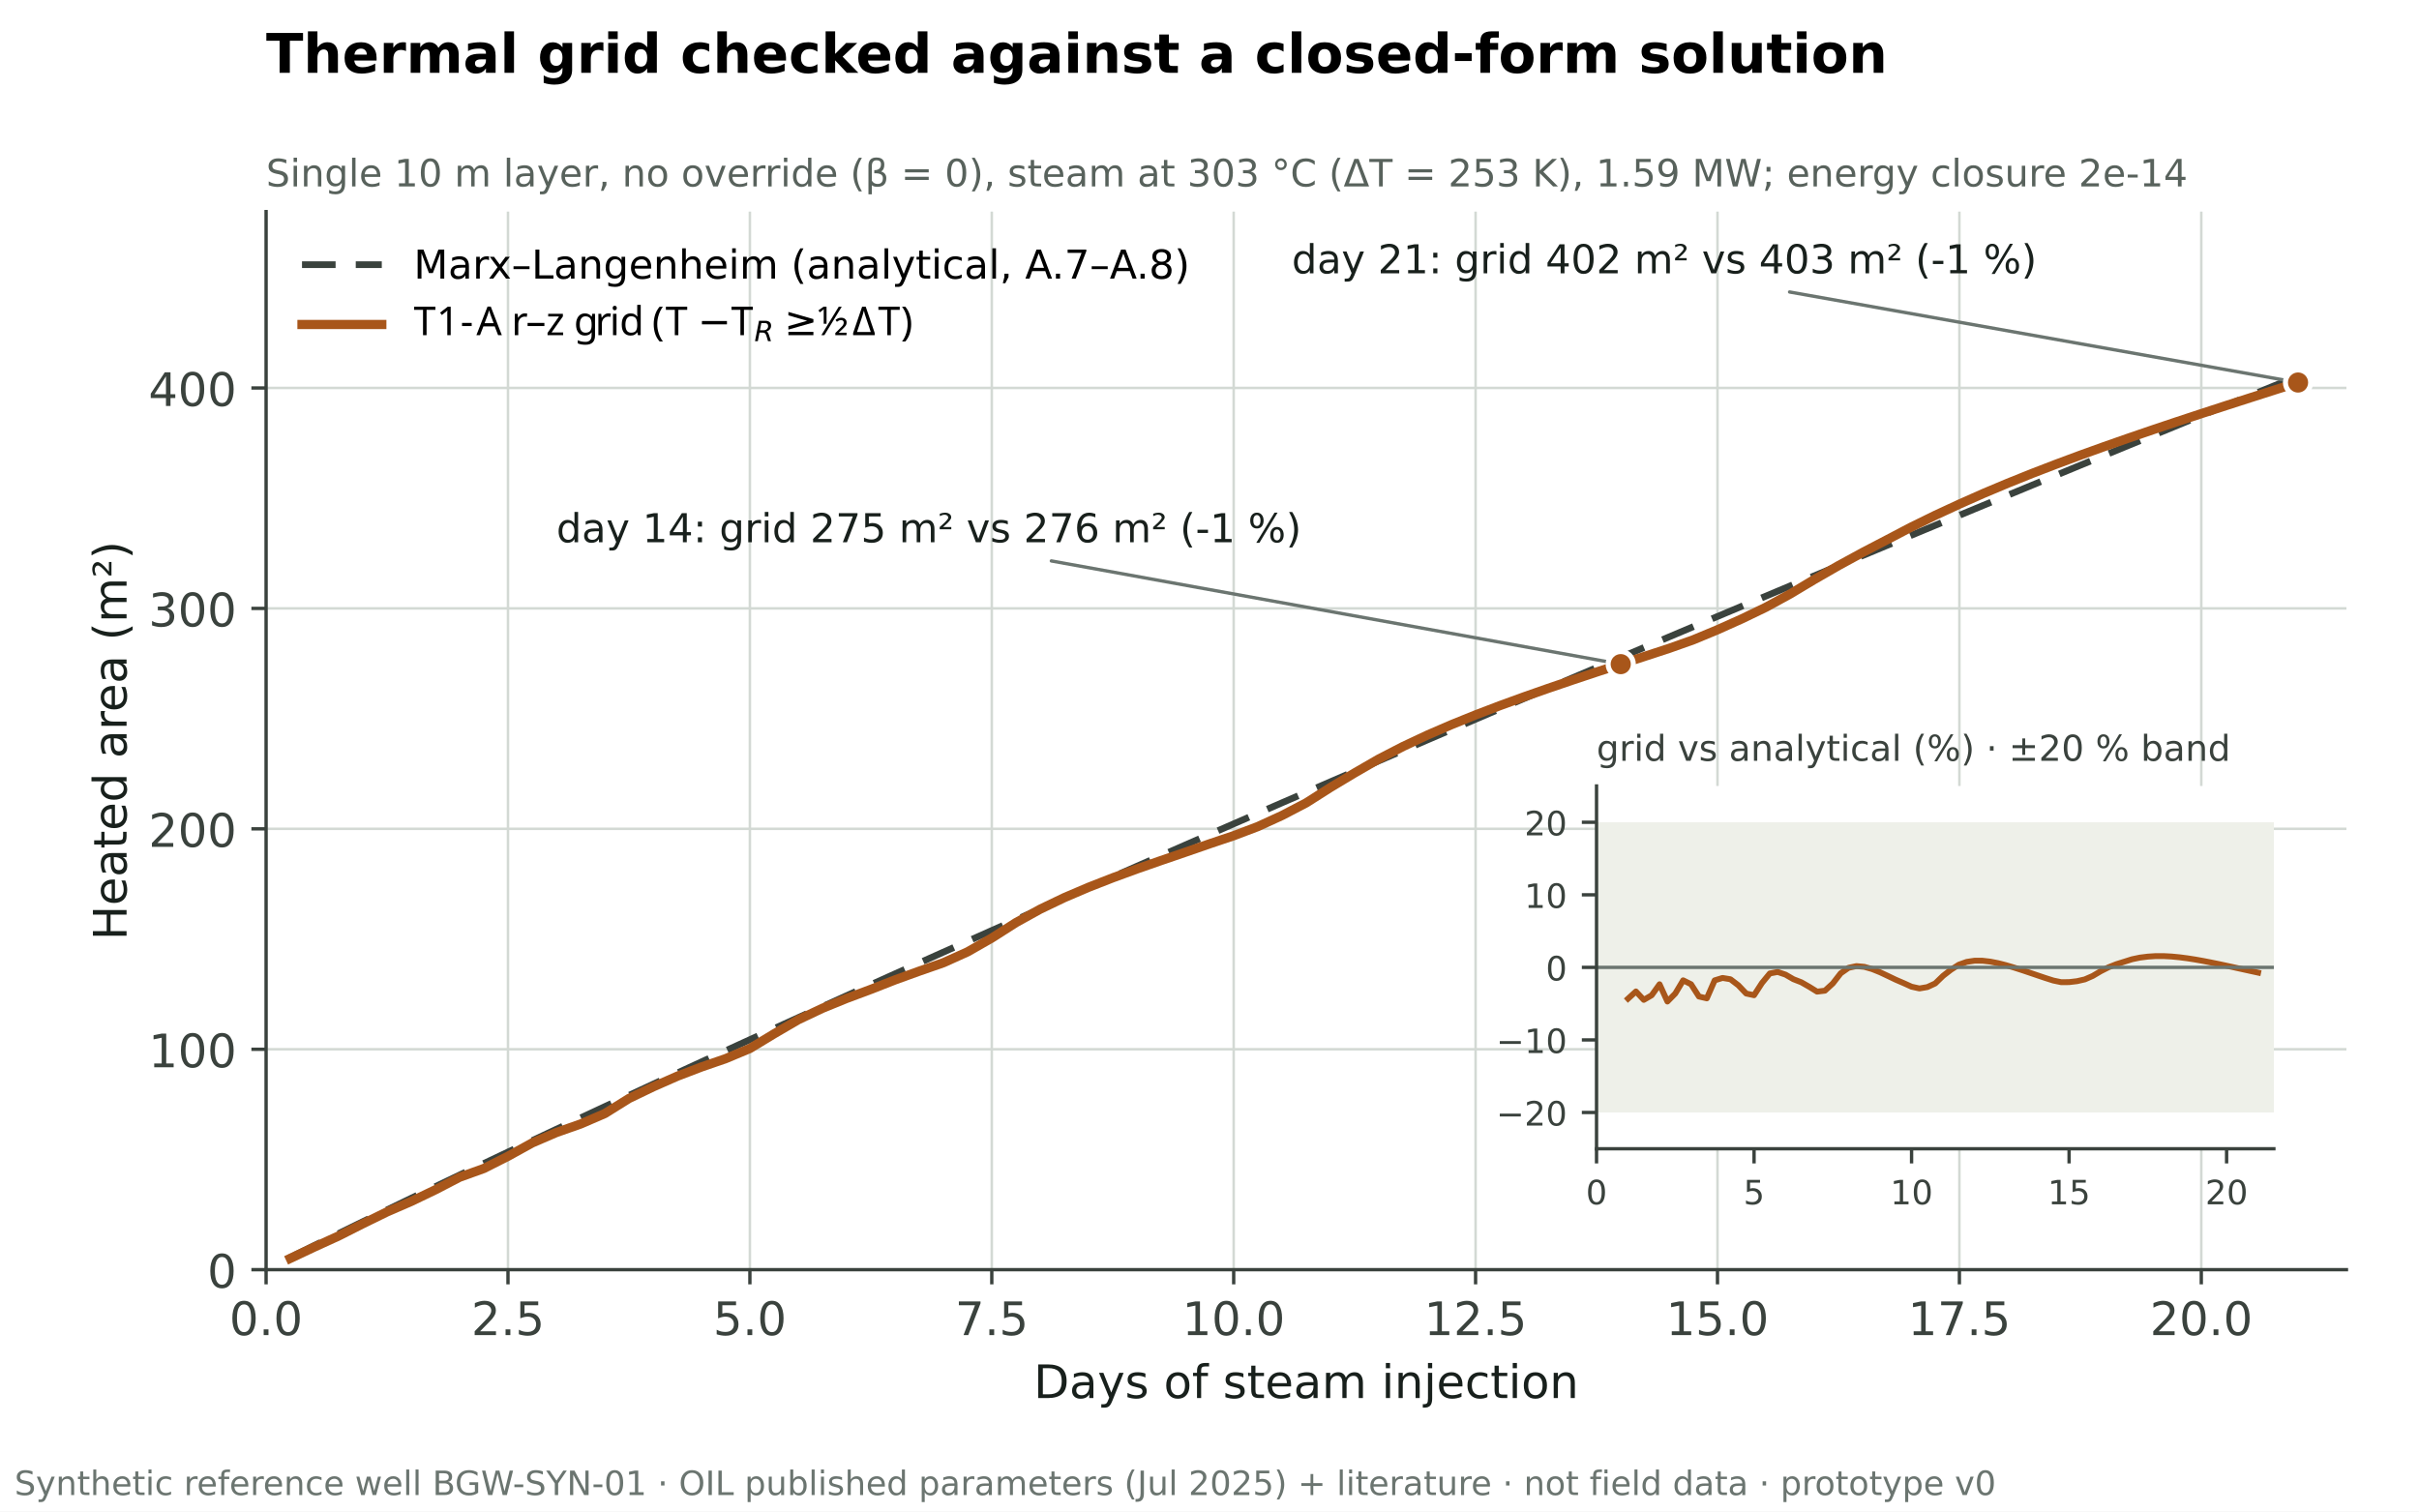
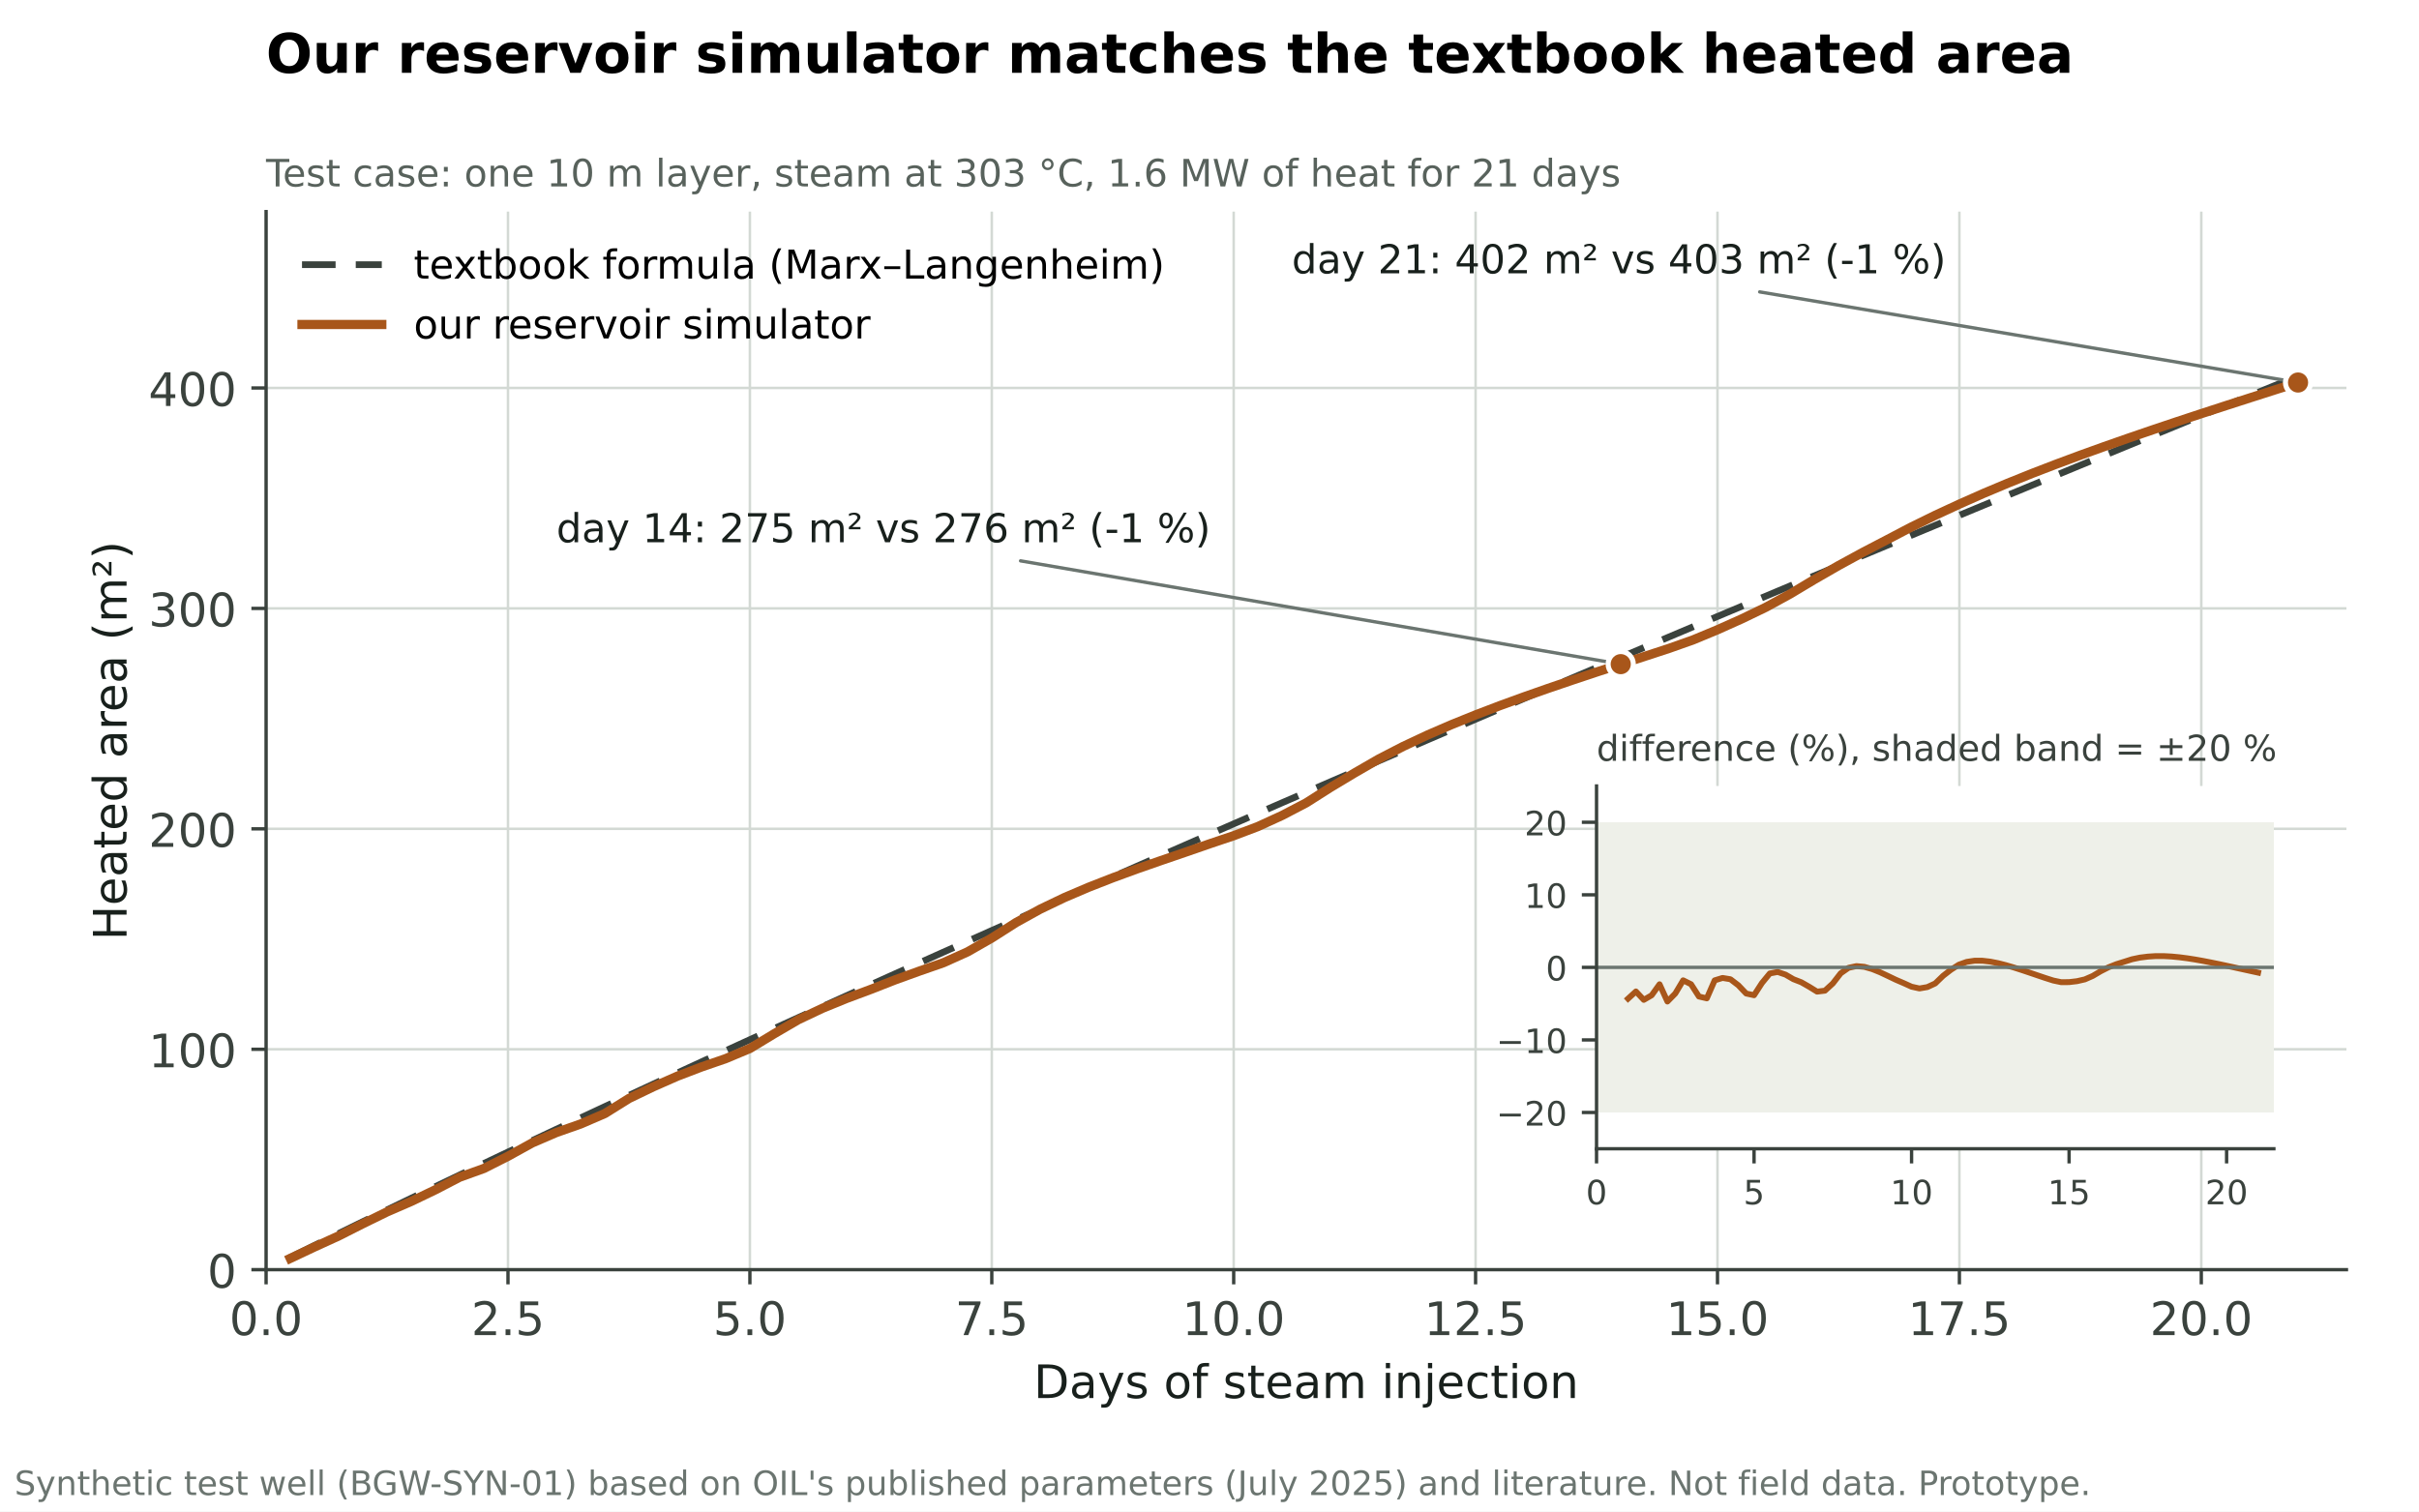
<svg xmlns="http://www.w3.org/2000/svg" xmlns:xlink="http://www.w3.org/1999/xlink" width="576pt" height="360pt" viewBox="0 0 576 360" version="1.1">
  <defs>
    <style type="text/css">*{stroke-linejoin: round; stroke-linecap: butt}</style>
  </defs>
  <g id="figure_1">
    <g id="patch_1">
      <path d="M 0 360  L 576 360  L 576 0  L 0 0  z " style="fill: #ffffff" />
    </g>
    <g id="axes_1">
      <g id="patch_2">
        <path d="M 63.36 302.4  L 558.72 302.4  L 558.72 50.4  L 63.36 50.4  z " style="fill: #ffffff" />
      </g>
      <g id="matplotlib.axis_1">
        <g id="xtick_1">
          <g id="line2d_1">
-             <path d="M 63.36 302.4  L 63.36 50.4  " clip-path="url(#ped20b8308e)" style="fill: none; stroke: #d3d9d4; stroke-width: 0.6; stroke-linecap: square" />
+             <path d="M 63.36 302.4  L 63.36 50.4  " clip-path="url(#p0a31851f5b)" style="fill: none; stroke: #d3d9d4; stroke-width: 0.6; stroke-linecap: square" />
          </g>
          <g id="line2d_2">
            <defs>
-               <path id="m50f0231e20" d="M 0 0  L 0 3.5  " style="stroke: #3a423d; stroke-width: 0.8" />
+               <path id="ma546cdfda6" d="M 0 0  L 0 3.5  " style="stroke: #3a423d; stroke-width: 0.8" />
            </defs>
            <g>
-               <use xlink:href="#m50f0231e20" x="63.36" y="302.4" style="fill: #3a423d; stroke: #3a423d; stroke-width: 0.8" />
+               <use xlink:href="#ma546cdfda6" x="63.36" y="302.4" style="fill: #3a423d; stroke: #3a423d; stroke-width: 0.8" />
            </g>
          </g>
          <g id="text_1">
            <text style="font-size: 11px; font-family: 'IBM Plex Sans', 'DejaVu Sans', sans-serif; text-anchor: middle; fill: #3a423d" x="63.36" y="317.98" transform="rotate(-0 63.36 317.98)">0.0</text>
          </g>
        </g>
        <g id="xtick_2">
          <g id="line2d_3">
-             <path d="M 120.96 302.4  L 120.96 50.4  " clip-path="url(#ped20b8308e)" style="fill: none; stroke: #d3d9d4; stroke-width: 0.6; stroke-linecap: square" />
+             <path d="M 120.96 302.4  L 120.96 50.4  " clip-path="url(#p0a31851f5b)" style="fill: none; stroke: #d3d9d4; stroke-width: 0.6; stroke-linecap: square" />
          </g>
          <g id="line2d_4">
            <g>
-               <use xlink:href="#m50f0231e20" x="120.96" y="302.4" style="fill: #3a423d; stroke: #3a423d; stroke-width: 0.8" />
+               <use xlink:href="#ma546cdfda6" x="120.96" y="302.4" style="fill: #3a423d; stroke: #3a423d; stroke-width: 0.8" />
            </g>
          </g>
          <g id="text_2">
            <text style="font-size: 11px; font-family: 'IBM Plex Sans', 'DejaVu Sans', sans-serif; text-anchor: middle; fill: #3a423d" x="120.96" y="317.98" transform="rotate(-0 120.96 317.98)">2.5</text>
          </g>
        </g>
        <g id="xtick_3">
          <g id="line2d_5">
-             <path d="M 178.56 302.4  L 178.56 50.4  " clip-path="url(#ped20b8308e)" style="fill: none; stroke: #d3d9d4; stroke-width: 0.6; stroke-linecap: square" />
+             <path d="M 178.56 302.4  L 178.56 50.4  " clip-path="url(#p0a31851f5b)" style="fill: none; stroke: #d3d9d4; stroke-width: 0.6; stroke-linecap: square" />
          </g>
          <g id="line2d_6">
            <g>
-               <use xlink:href="#m50f0231e20" x="178.56" y="302.4" style="fill: #3a423d; stroke: #3a423d; stroke-width: 0.8" />
+               <use xlink:href="#ma546cdfda6" x="178.56" y="302.4" style="fill: #3a423d; stroke: #3a423d; stroke-width: 0.8" />
            </g>
          </g>
          <g id="text_3">
            <text style="font-size: 11px; font-family: 'IBM Plex Sans', 'DejaVu Sans', sans-serif; text-anchor: middle; fill: #3a423d" x="178.56" y="317.98" transform="rotate(-0 178.56 317.98)">5.0</text>
          </g>
        </g>
        <g id="xtick_4">
          <g id="line2d_7">
-             <path d="M 236.16 302.4  L 236.16 50.4  " clip-path="url(#ped20b8308e)" style="fill: none; stroke: #d3d9d4; stroke-width: 0.6; stroke-linecap: square" />
+             <path d="M 236.16 302.4  L 236.16 50.4  " clip-path="url(#p0a31851f5b)" style="fill: none; stroke: #d3d9d4; stroke-width: 0.6; stroke-linecap: square" />
          </g>
          <g id="line2d_8">
            <g>
-               <use xlink:href="#m50f0231e20" x="236.16" y="302.4" style="fill: #3a423d; stroke: #3a423d; stroke-width: 0.8" />
+               <use xlink:href="#ma546cdfda6" x="236.16" y="302.4" style="fill: #3a423d; stroke: #3a423d; stroke-width: 0.8" />
            </g>
          </g>
          <g id="text_4">
            <text style="font-size: 11px; font-family: 'IBM Plex Sans', 'DejaVu Sans', sans-serif; text-anchor: middle; fill: #3a423d" x="236.16" y="317.98" transform="rotate(-0 236.16 317.98)">7.5</text>
          </g>
        </g>
        <g id="xtick_5">
          <g id="line2d_9">
-             <path d="M 293.76 302.4  L 293.76 50.4  " clip-path="url(#ped20b8308e)" style="fill: none; stroke: #d3d9d4; stroke-width: 0.6; stroke-linecap: square" />
+             <path d="M 293.76 302.4  L 293.76 50.4  " clip-path="url(#p0a31851f5b)" style="fill: none; stroke: #d3d9d4; stroke-width: 0.6; stroke-linecap: square" />
          </g>
          <g id="line2d_10">
            <g>
-               <use xlink:href="#m50f0231e20" x="293.76" y="302.4" style="fill: #3a423d; stroke: #3a423d; stroke-width: 0.8" />
+               <use xlink:href="#ma546cdfda6" x="293.76" y="302.4" style="fill: #3a423d; stroke: #3a423d; stroke-width: 0.8" />
            </g>
          </g>
          <g id="text_5">
            <text style="font-size: 11px; font-family: 'IBM Plex Sans', 'DejaVu Sans', sans-serif; text-anchor: middle; fill: #3a423d" x="293.76" y="317.98" transform="rotate(-0 293.76 317.98)">10.0</text>
          </g>
        </g>
        <g id="xtick_6">
          <g id="line2d_11">
-             <path d="M 351.36 302.4  L 351.36 50.4  " clip-path="url(#ped20b8308e)" style="fill: none; stroke: #d3d9d4; stroke-width: 0.6; stroke-linecap: square" />
+             <path d="M 351.36 302.4  L 351.36 50.4  " clip-path="url(#p0a31851f5b)" style="fill: none; stroke: #d3d9d4; stroke-width: 0.6; stroke-linecap: square" />
          </g>
          <g id="line2d_12">
            <g>
-               <use xlink:href="#m50f0231e20" x="351.36" y="302.4" style="fill: #3a423d; stroke: #3a423d; stroke-width: 0.8" />
+               <use xlink:href="#ma546cdfda6" x="351.36" y="302.4" style="fill: #3a423d; stroke: #3a423d; stroke-width: 0.8" />
            </g>
          </g>
          <g id="text_6">
            <text style="font-size: 11px; font-family: 'IBM Plex Sans', 'DejaVu Sans', sans-serif; text-anchor: middle; fill: #3a423d" x="351.36" y="317.98" transform="rotate(-0 351.36 317.98)">12.5</text>
          </g>
        </g>
        <g id="xtick_7">
          <g id="line2d_13">
-             <path d="M 408.96 302.4  L 408.96 50.4  " clip-path="url(#ped20b8308e)" style="fill: none; stroke: #d3d9d4; stroke-width: 0.6; stroke-linecap: square" />
+             <path d="M 408.96 302.4  L 408.96 50.4  " clip-path="url(#p0a31851f5b)" style="fill: none; stroke: #d3d9d4; stroke-width: 0.6; stroke-linecap: square" />
          </g>
          <g id="line2d_14">
            <g>
-               <use xlink:href="#m50f0231e20" x="408.96" y="302.4" style="fill: #3a423d; stroke: #3a423d; stroke-width: 0.8" />
+               <use xlink:href="#ma546cdfda6" x="408.96" y="302.4" style="fill: #3a423d; stroke: #3a423d; stroke-width: 0.8" />
            </g>
          </g>
          <g id="text_7">
            <text style="font-size: 11px; font-family: 'IBM Plex Sans', 'DejaVu Sans', sans-serif; text-anchor: middle; fill: #3a423d" x="408.96" y="317.98" transform="rotate(-0 408.96 317.98)">15.0</text>
          </g>
        </g>
        <g id="xtick_8">
          <g id="line2d_15">
-             <path d="M 466.56 302.4  L 466.56 50.4  " clip-path="url(#ped20b8308e)" style="fill: none; stroke: #d3d9d4; stroke-width: 0.6; stroke-linecap: square" />
+             <path d="M 466.56 302.4  L 466.56 50.4  " clip-path="url(#p0a31851f5b)" style="fill: none; stroke: #d3d9d4; stroke-width: 0.6; stroke-linecap: square" />
          </g>
          <g id="line2d_16">
            <g>
-               <use xlink:href="#m50f0231e20" x="466.56" y="302.4" style="fill: #3a423d; stroke: #3a423d; stroke-width: 0.8" />
+               <use xlink:href="#ma546cdfda6" x="466.56" y="302.4" style="fill: #3a423d; stroke: #3a423d; stroke-width: 0.8" />
            </g>
          </g>
          <g id="text_8">
            <text style="font-size: 11px; font-family: 'IBM Plex Sans', 'DejaVu Sans', sans-serif; text-anchor: middle; fill: #3a423d" x="466.56" y="317.98" transform="rotate(-0 466.56 317.98)">17.5</text>
          </g>
        </g>
        <g id="xtick_9">
          <g id="line2d_17">
-             <path d="M 524.16 302.4  L 524.16 50.4  " clip-path="url(#ped20b8308e)" style="fill: none; stroke: #d3d9d4; stroke-width: 0.6; stroke-linecap: square" />
+             <path d="M 524.16 302.4  L 524.16 50.4  " clip-path="url(#p0a31851f5b)" style="fill: none; stroke: #d3d9d4; stroke-width: 0.6; stroke-linecap: square" />
          </g>
          <g id="line2d_18">
            <g>
-               <use xlink:href="#m50f0231e20" x="524.16" y="302.4" style="fill: #3a423d; stroke: #3a423d; stroke-width: 0.8" />
+               <use xlink:href="#ma546cdfda6" x="524.16" y="302.4" style="fill: #3a423d; stroke: #3a423d; stroke-width: 0.8" />
            </g>
          </g>
          <g id="text_9">
            <text style="font-size: 11px; font-family: 'IBM Plex Sans', 'DejaVu Sans', sans-serif; text-anchor: middle; fill: #3a423d" x="524.16" y="317.98" transform="rotate(-0 524.16 317.98)">20.0</text>
          </g>
        </g>
        <g id="text_10">
          <text style="font-size: 11px; font-family: 'IBM Plex Sans', 'DejaVu Sans', sans-serif; text-anchor: middle; fill: #18201c" x="311.04" y="332.98" transform="rotate(-0 311.04 332.98)">Days of steam injection</text>
        </g>
      </g>
      <g id="matplotlib.axis_2">
        <g id="ytick_1">
          <g id="line2d_19">
-             <path d="M 63.36 302.4  L 558.72 302.4  " clip-path="url(#ped20b8308e)" style="fill: none; stroke: #d3d9d4; stroke-width: 0.6; stroke-linecap: square" />
+             <path d="M 63.36 302.4  L 558.72 302.4  " clip-path="url(#p0a31851f5b)" style="fill: none; stroke: #d3d9d4; stroke-width: 0.6; stroke-linecap: square" />
          </g>
          <g id="line2d_20">
            <defs>
-               <path id="mab7e9f8267" d="M 0 0  L -3.5 0  " style="stroke: #3a423d; stroke-width: 0.8" />
+               <path id="m9c1c68babc" d="M 0 0  L -3.5 0  " style="stroke: #3a423d; stroke-width: 0.8" />
            </defs>
            <g>
-               <use xlink:href="#mab7e9f8267" x="63.36" y="302.4" style="fill: #3a423d; stroke: #3a423d; stroke-width: 0.8" />
+               <use xlink:href="#m9c1c68babc" x="63.36" y="302.4" style="fill: #3a423d; stroke: #3a423d; stroke-width: 0.8" />
            </g>
          </g>
          <g id="text_11">
            <text style="font-size: 11px; font-family: 'IBM Plex Sans', 'DejaVu Sans', sans-serif; text-anchor: end; fill: #3a423d" x="56.36" y="306.69" transform="rotate(-0 56.36 306.69)">0</text>
          </g>
        </g>
        <g id="ytick_2">
          <g id="line2d_21">
-             <path d="M 63.36 249.9  L 558.72 249.9  " clip-path="url(#ped20b8308e)" style="fill: none; stroke: #d3d9d4; stroke-width: 0.6; stroke-linecap: square" />
+             <path d="M 63.36 249.9  L 558.72 249.9  " clip-path="url(#p0a31851f5b)" style="fill: none; stroke: #d3d9d4; stroke-width: 0.6; stroke-linecap: square" />
          </g>
          <g id="line2d_22">
            <g>
-               <use xlink:href="#mab7e9f8267" x="63.36" y="249.9" style="fill: #3a423d; stroke: #3a423d; stroke-width: 0.8" />
+               <use xlink:href="#m9c1c68babc" x="63.36" y="249.9" style="fill: #3a423d; stroke: #3a423d; stroke-width: 0.8" />
            </g>
          </g>
          <g id="text_12">
            <text style="font-size: 11px; font-family: 'IBM Plex Sans', 'DejaVu Sans', sans-serif; text-anchor: end; fill: #3a423d" x="56.36" y="254.19" transform="rotate(-0 56.36 254.19)">100</text>
          </g>
        </g>
        <g id="ytick_3">
          <g id="line2d_23">
-             <path d="M 63.36 197.4  L 558.72 197.4  " clip-path="url(#ped20b8308e)" style="fill: none; stroke: #d3d9d4; stroke-width: 0.6; stroke-linecap: square" />
+             <path d="M 63.36 197.4  L 558.72 197.4  " clip-path="url(#p0a31851f5b)" style="fill: none; stroke: #d3d9d4; stroke-width: 0.6; stroke-linecap: square" />
          </g>
          <g id="line2d_24">
            <g>
-               <use xlink:href="#mab7e9f8267" x="63.36" y="197.4" style="fill: #3a423d; stroke: #3a423d; stroke-width: 0.8" />
+               <use xlink:href="#m9c1c68babc" x="63.36" y="197.4" style="fill: #3a423d; stroke: #3a423d; stroke-width: 0.8" />
            </g>
          </g>
          <g id="text_13">
            <text style="font-size: 11px; font-family: 'IBM Plex Sans', 'DejaVu Sans', sans-serif; text-anchor: end; fill: #3a423d" x="56.36" y="201.69" transform="rotate(-0 56.36 201.69)">200</text>
          </g>
        </g>
        <g id="ytick_4">
          <g id="line2d_25">
-             <path d="M 63.36 144.9  L 558.72 144.9  " clip-path="url(#ped20b8308e)" style="fill: none; stroke: #d3d9d4; stroke-width: 0.6; stroke-linecap: square" />
+             <path d="M 63.36 144.9  L 558.72 144.9  " clip-path="url(#p0a31851f5b)" style="fill: none; stroke: #d3d9d4; stroke-width: 0.6; stroke-linecap: square" />
          </g>
          <g id="line2d_26">
            <g>
-               <use xlink:href="#mab7e9f8267" x="63.36" y="144.9" style="fill: #3a423d; stroke: #3a423d; stroke-width: 0.8" />
+               <use xlink:href="#m9c1c68babc" x="63.36" y="144.9" style="fill: #3a423d; stroke: #3a423d; stroke-width: 0.8" />
            </g>
          </g>
          <g id="text_14">
            <text style="font-size: 11px; font-family: 'IBM Plex Sans', 'DejaVu Sans', sans-serif; text-anchor: end; fill: #3a423d" x="56.36" y="149.19" transform="rotate(-0 56.36 149.19)">300</text>
          </g>
        </g>
        <g id="ytick_5">
          <g id="line2d_27">
-             <path d="M 63.36 92.4  L 558.72 92.4  " clip-path="url(#ped20b8308e)" style="fill: none; stroke: #d3d9d4; stroke-width: 0.6; stroke-linecap: square" />
+             <path d="M 63.36 92.4  L 558.72 92.4  " clip-path="url(#p0a31851f5b)" style="fill: none; stroke: #d3d9d4; stroke-width: 0.6; stroke-linecap: square" />
          </g>
          <g id="line2d_28">
            <g>
-               <use xlink:href="#mab7e9f8267" x="63.36" y="92.4" style="fill: #3a423d; stroke: #3a423d; stroke-width: 0.8" />
+               <use xlink:href="#m9c1c68babc" x="63.36" y="92.4" style="fill: #3a423d; stroke: #3a423d; stroke-width: 0.8" />
            </g>
          </g>
          <g id="text_15">
            <text style="font-size: 11px; font-family: 'IBM Plex Sans', 'DejaVu Sans', sans-serif; text-anchor: end; fill: #3a423d" x="56.36" y="96.69" transform="rotate(-0 56.36 96.69)">400</text>
          </g>
        </g>
        <g id="text_16">
          <text style="font-size: 11px; font-family: 'IBM Plex Sans', 'DejaVu Sans', sans-serif; text-anchor: middle; fill: #18201c" x="30.14" y="176.4" transform="rotate(-90 30.14 176.4)">Heated area (m²)</text>
        </g>
      </g>
      <g id="line2d_29">
-         <path d="M 69.12 299.489  L 74.88 296.621  L 80.64 293.78  L 86.4 290.961  L 92.16 288.161  L 97.92 285.377  L 103.68 282.608  L 109.44 279.853  L 115.2 277.111  L 120.96 274.381  L 126.72 271.661  L 132.48 268.953  L 138.24 266.255  L 144 263.566  L 149.76 260.886  L 155.52 258.216  L 161.28 255.554  L 167.04 252.9  L 172.8 250.254  L 178.56 247.616  L 184.32 244.985  L 190.08 242.362  L 195.84 239.746  L 201.6 237.137  L 207.36 234.534  L 213.12 231.938  L 218.88 229.349  L 224.64 226.766  L 230.4 224.189  L 236.16 221.618  L 241.92 219.052  L 247.68 216.493  L 253.44 213.939  L 259.2 211.391  L 264.96 208.848  L 270.72 206.311  L 276.48 203.779  L 282.24 201.252  L 288 198.73  L 293.76 196.213  L 299.52 193.701  L 305.28 191.194  L 311.04 188.692  L 316.8 186.195  L 322.56 183.702  L 328.32 181.213  L 334.08 178.73  L 339.84 176.25  L 345.6 173.775  L 351.36 171.305  L 357.12 168.838  L 362.88 166.376  L 368.64 163.918  L 374.4 161.464  L 380.16 159.015  L 385.92 156.569  L 391.68 154.127  L 397.44 151.689  L 403.2 149.255  L 408.96 146.825  L 414.72 144.399  L 420.48 141.977  L 426.24 139.558  L 432 137.143  L 437.76 134.731  L 443.52 132.323  L 449.28 129.919  L 455.04 127.518  L 460.8 125.121  L 466.56 122.727  L 472.32 120.337  L 478.08 117.95  L 483.84 115.567  L 489.6 113.186  L 495.36 110.81  L 501.12 108.436  L 506.88 106.066  L 512.64 103.699  L 518.4 101.335  L 524.16 98.974  L 529.92 96.616  L 535.68 94.262  L 541.44 91.91  L 547.2 89.562  " clip-path="url(#ped20b8308e)" style="fill: none; stroke-dasharray: 8,4.8; stroke-dashoffset: 0; stroke: #3a423d; stroke-width: 1.6" />
+         <path d="M 69.12 299.489  L 74.88 296.621  L 80.64 293.78  L 86.4 290.961  L 92.16 288.161  L 97.92 285.377  L 103.68 282.608  L 109.44 279.853  L 115.2 277.111  L 120.96 274.381  L 126.72 271.661  L 132.48 268.953  L 138.24 266.255  L 144 263.566  L 149.76 260.886  L 155.52 258.216  L 161.28 255.554  L 167.04 252.9  L 172.8 250.254  L 178.56 247.616  L 184.32 244.985  L 190.08 242.362  L 195.84 239.746  L 201.6 237.137  L 207.36 234.534  L 213.12 231.938  L 218.88 229.349  L 224.64 226.766  L 230.4 224.189  L 236.16 221.618  L 241.92 219.052  L 247.68 216.493  L 253.44 213.939  L 259.2 211.391  L 264.96 208.848  L 270.72 206.311  L 276.48 203.779  L 282.24 201.252  L 288 198.73  L 293.76 196.213  L 299.52 193.701  L 305.28 191.194  L 311.04 188.692  L 316.8 186.195  L 322.56 183.702  L 328.32 181.213  L 334.08 178.73  L 339.84 176.25  L 345.6 173.775  L 351.36 171.305  L 357.12 168.838  L 362.88 166.376  L 368.64 163.918  L 374.4 161.464  L 380.16 159.015  L 385.92 156.569  L 391.68 154.127  L 397.44 151.689  L 403.2 149.255  L 408.96 146.825  L 414.72 144.399  L 420.48 141.977  L 426.24 139.558  L 432 137.143  L 437.76 134.731  L 443.52 132.323  L 449.28 129.919  L 455.04 127.518  L 460.8 125.121  L 466.56 122.727  L 472.32 120.337  L 478.08 117.95  L 483.84 115.567  L 489.6 113.186  L 495.36 110.81  L 501.12 108.436  L 506.88 106.066  L 512.64 103.699  L 518.4 101.335  L 524.16 98.974  L 529.92 96.616  L 535.68 94.262  L 541.44 91.91  L 547.2 89.562  " clip-path="url(#p0a31851f5b)" style="fill: none; stroke-dasharray: 8,4.8; stroke-dashoffset: 0; stroke: #3a423d; stroke-width: 1.6" />
      </g>
      <g id="line2d_30">
-         <path d="M 69.12 299.712  L 74.88 296.996  L 80.64 294.366  L 86.4 291.454  L 92.16 288.634  L 97.92 286.139  L 103.68 283.369  L 109.44 280.379  L 115.2 278.301  L 120.96 275.389  L 126.72 272.21  L 132.48 269.731  L 138.24 267.706  L 144 265.224  L 149.76 261.629  L 155.52 258.859  L 161.28 256.321  L 167.04 254.12  L 172.8 252.133  L 178.56 249.719  L 184.32 246.226  L 190.08 242.865  L 195.84 240.142  L 201.6 237.791  L 207.36 235.642  L 213.12 233.385  L 218.88 231.301  L 224.64 229.295  L 230.4 226.7  L 236.16 223.409  L 241.92 219.733  L 247.68 216.544  L 253.44 213.785  L 259.2 211.324  L 264.96 209.07  L 270.72 206.961  L 276.48 204.949  L 282.24 202.978  L 288 200.983  L 293.76 199.043  L 299.52 196.86  L 305.28 194.217  L 311.04 191.212  L 316.8 187.55  L 322.56 184.089  L 328.32 180.768  L 334.08 177.795  L 339.84 175.091  L 345.6 172.598  L 351.36 170.269  L 357.12 168.069  L 362.88 165.97  L 368.64 163.949  L 374.4 161.987  L 380.16 160.069  L 385.92 158.18  L 391.68 156.309  L 397.44 154.425  L 403.2 152.383  L 408.96 149.989  L 414.72 147.409  L 420.48 144.635  L 426.24 141.482  L 432 138.034  L 437.76 134.717  L 443.52 131.58  L 449.28 128.578  L 455.04 125.558  L 460.8 122.733  L 466.56 120.062  L 472.32 117.508  L 478.08 115.084  L 483.84 112.771  L 489.6 110.551  L 495.36 108.41  L 501.12 106.337  L 506.88 104.32  L 512.64 102.349  L 518.4 100.417  L 524.16 98.517  L 529.92 96.641  L 535.68 94.784  L 541.44 92.94  L 547.2 91.105  " clip-path="url(#ped20b8308e)" style="fill: none; stroke: #a8561a; stroke-width: 2.2; stroke-linecap: square" />
+         <path d="M 69.12 299.712  L 74.88 296.996  L 80.64 294.366  L 86.4 291.454  L 92.16 288.634  L 97.92 286.139  L 103.68 283.369  L 109.44 280.379  L 115.2 278.301  L 120.96 275.389  L 126.72 272.21  L 132.48 269.731  L 138.24 267.706  L 144 265.224  L 149.76 261.629  L 155.52 258.859  L 161.28 256.321  L 167.04 254.12  L 172.8 252.133  L 178.56 249.719  L 184.32 246.226  L 190.08 242.865  L 195.84 240.142  L 201.6 237.791  L 207.36 235.642  L 213.12 233.385  L 218.88 231.301  L 224.64 229.295  L 230.4 226.7  L 236.16 223.409  L 241.92 219.733  L 247.68 216.544  L 253.44 213.785  L 259.2 211.324  L 264.96 209.07  L 270.72 206.961  L 276.48 204.949  L 282.24 202.978  L 288 200.983  L 293.76 199.043  L 299.52 196.86  L 305.28 194.217  L 311.04 191.212  L 316.8 187.55  L 322.56 184.089  L 328.32 180.768  L 334.08 177.795  L 339.84 175.091  L 345.6 172.598  L 351.36 170.269  L 357.12 168.069  L 362.88 165.97  L 368.64 163.949  L 374.4 161.987  L 380.16 160.069  L 385.92 158.18  L 391.68 156.309  L 397.44 154.425  L 403.2 152.383  L 408.96 149.989  L 414.72 147.409  L 420.48 144.635  L 426.24 141.482  L 432 138.034  L 437.76 134.717  L 443.52 131.58  L 449.28 128.578  L 455.04 125.558  L 460.8 122.733  L 466.56 120.062  L 472.32 117.508  L 478.08 115.084  L 483.84 112.771  L 489.6 110.551  L 495.36 108.41  L 501.12 106.337  L 506.88 104.32  L 512.64 102.349  L 518.4 100.417  L 524.16 98.517  L 529.92 96.641  L 535.68 94.784  L 541.44 92.94  L 547.2 91.105  " clip-path="url(#p0a31851f5b)" style="fill: none; stroke: #a8561a; stroke-width: 2.2; stroke-linecap: square" />
      </g>
      <g id="patch_3">
        <path d="M 63.36 302.4  L 63.36 50.4  " style="fill: none; stroke: #3a423d; stroke-width: 0.8; stroke-linejoin: miter; stroke-linecap: square" />
      </g>
      <g id="patch_4">
        <path d="M 63.36 302.4  L 558.72 302.4  " style="fill: none; stroke: #3a423d; stroke-width: 0.8; stroke-linejoin: miter; stroke-linecap: square" />
      </g>
      <g id="patch_5">
-         <path d="M 250.342 133.597  Q 317.148 145.71 383.955 157.823  " style="fill: none; stroke: #6b7570; stroke-width: 0.8; stroke-linecap: round" />
+         <path d="M 243.011 133.579  Q 313.482 145.71 383.953 157.841  " style="fill: none; stroke: #6b7570; stroke-width: 0.8; stroke-linecap: round" />
      </g>
      <g id="text_17">
-         <text style="font-size: 9.5px; font-family: 'IBM Plex Sans', 'DejaVu Sans', sans-serif; text-anchor: start; fill: #18201c" x="132.48" y="129.15" transform="rotate(-0 132.48 129.15)">day 14: grid 275 m² vs 276 m² (-1 %)</text>
+         <text style="font-size: 9.5px; font-family: 'IBM Plex Sans', 'DejaVu Sans', sans-serif; text-anchor: start; fill: #18201c" x="132.48" y="129.15" transform="rotate(-0 132.48 129.15)">day 14: 275 m² vs 276 m² (-1 %)</text>
      </g>
      <g id="patch_6">
-         <path d="M 426.127 69.542  Q 485.679 80.148 545.231 90.754  " style="fill: none; stroke: #6b7570; stroke-width: 0.8; stroke-linecap: round" />
+         <path d="M 419.006 69.523  Q 482.115 80.148 545.224 90.772  " style="fill: none; stroke: #6b7570; stroke-width: 0.8; stroke-linecap: round" />
      </g>
      <g id="text_18">
-         <text style="font-size: 9.5px; font-family: 'IBM Plex Sans', 'DejaVu Sans', sans-serif; text-anchor: start; fill: #18201c" x="307.584" y="65.1" transform="rotate(-0 307.584 65.1)">day 21: grid 402 m² vs 403 m² (-1 %)</text>
+         <text style="font-size: 9.5px; font-family: 'IBM Plex Sans', 'DejaVu Sans', sans-serif; text-anchor: start; fill: #18201c" x="307.584" y="65.1" transform="rotate(-0 307.584 65.1)">day 21: 402 m² vs 403 m² (-1 %)</text>
      </g>
      <g id="text_19">
-         <text style="font-size: 9px; font-family: 'IBM Plex Sans', 'DejaVu Sans', sans-serif; text-anchor: start; fill: #58625c" x="63.36" y="44.4" transform="rotate(-0 63.36 44.4)">Single 10 m layer, no override (β = 0), steam at 303 °C (ΔT = 253 K), 1.59 MW; energy closure 2e-14</text>
+         <text style="font-size: 9px; font-family: 'IBM Plex Sans', 'DejaVu Sans', sans-serif; text-anchor: start; fill: #58625c" x="63.36" y="44.4" transform="rotate(-0 63.36 44.4)">Test case: one 10 m layer, steam at 303 °C, 1.6 MW of heat for 21 days</text>
      </g>
      <g id="line2d_31">
        <defs>
-           <path id="m2d9feb2d04" d="M 0 3  C 0.796 3 1.559 2.684 2.121 2.121  C 2.684 1.559 3 0.796 3 0  C 3 -0.796 2.684 -1.559 2.121 -2.121  C 1.559 -2.684 0.796 -3 0 -3  C -0.796 -3 -1.559 -2.684 -2.121 -2.121  C -2.684 -1.559 -3 -0.796 -3 0  C -3 0.796 -2.684 1.559 -2.121 2.121  C -1.559 2.684 -0.796 3 0 3  z " style="stroke: #ffffff; stroke-width: 1.2" />
+           <path id="m34ccdbc5db" d="M 0 3  C 0.796 3 1.559 2.684 2.121 2.121  C 2.684 1.559 3 0.796 3 0  C 3 -0.796 2.684 -1.559 2.121 -2.121  C 1.559 -2.684 0.796 -3 0 -3  C -0.796 -3 -1.559 -2.684 -2.121 -2.121  C -2.684 -1.559 -3 -0.796 -3 0  C -3 0.796 -2.684 1.559 -2.121 2.121  C -1.559 2.684 -0.796 3 0 3  z " style="stroke: #ffffff; stroke-width: 1.2" />
        </defs>
-         <g clip-path="url(#ped20b8308e)">
-           <use xlink:href="#m2d9feb2d04" x="385.92" y="158.18" style="fill: #a8561a; stroke: #ffffff; stroke-width: 1.2" />
+         <g clip-path="url(#p0a31851f5b)">
+           <use xlink:href="#m34ccdbc5db" x="385.92" y="158.18" style="fill: #a8561a; stroke: #ffffff; stroke-width: 1.2" />
        </g>
      </g>
      <g id="line2d_32">
-         <g clip-path="url(#ped20b8308e)">
-           <use xlink:href="#m2d9feb2d04" x="547.2" y="91.105" style="fill: #a8561a; stroke: #ffffff; stroke-width: 1.2" />
+         <g clip-path="url(#p0a31851f5b)">
+           <use xlink:href="#m34ccdbc5db" x="547.2" y="91.105" style="fill: #a8561a; stroke: #ffffff; stroke-width: 1.2" />
        </g>
      </g>
      <g id="legend_1">
        <g id="line2d_33">
          <path d="M 71.91 63.035  L 81.41 63.035  L 90.91 63.035  " style="fill: none; stroke-dasharray: 8,4.8; stroke-dashoffset: 0; stroke: #3a423d; stroke-width: 1.6" />
        </g>
        <g id="text_20">
-           <text style="font-size: 9.5px; font-family: 'IBM Plex Sans', 'DejaVu Sans', sans-serif; text-anchor: start" x="98.51" y="66.36" transform="rotate(-0 98.51 66.36)">Marx–Langenheim (analytical, A.7–A.8)</text>
+           <text style="font-size: 9.5px; font-family: 'IBM Plex Sans', 'DejaVu Sans', sans-serif; text-anchor: start" x="98.51" y="66.36" transform="rotate(-0 98.51 66.36)">textbook formula (Marx–Langenheim)</text>
        </g>
        <g id="line2d_34">
          <path d="M 71.91 77.285  L 81.41 77.285  L 90.91 77.285  " style="fill: none; stroke: #a8561a; stroke-width: 2.2; stroke-linecap: square" />
        </g>
        <g id="text_21">
-           <g transform="translate(98.51 80.61)">
-             <text>
-               <tspan x="0" y="-0.781" style="font-size: 9.5px; font-family: 'IBM Plex Sans'">T</tspan>
-               <tspan x="5.434" y="-0.781" style="font-size: 9.5px; font-family: 'IBM Plex Sans'">1</tspan>
-               <tspan x="11.134" y="-0.781" style="font-size: 9.5px; font-family: 'IBM Plex Sans'">-</tspan>
-               <tspan x="14.925" y="-0.781" style="font-size: 9.5px; font-family: 'IBM Plex Sans'">A</tspan>
-               <tspan x="21.014" y="-0.781" style="font-size: 9.5px; font-family: 'IBM Plex Sans'"> </tspan>
-               <tspan x="23.256" y="-0.781" style="font-size: 9.5px; font-family: 'IBM Plex Sans'">r</tspan>
-               <tspan x="31.493" y="-0.781" style="font-size: 9.5px; font-family: 'IBM Plex Sans'">z</tspan>
-               <tspan x="35.901" y="-0.781" style="font-size: 9.5px; font-family: 'IBM Plex Sans'"> </tspan>
-               <tspan x="38.143" y="-0.781" style="font-size: 9.5px; font-family: 'IBM Plex Sans'">g</tspan>
-               <tspan x="43.159" y="-0.781" style="font-size: 9.5px; font-family: 'IBM Plex Sans'">r</tspan>
-               <tspan x="46.645" y="-0.781" style="font-size: 9.5px; font-family: 'IBM Plex Sans'">i</tspan>
-               <tspan x="49.02" y="-0.781" style="font-size: 9.5px; font-family: 'IBM Plex Sans'">d</tspan>
-               <tspan x="54.53" y="-0.781" style="font-size: 9.5px; font-family: 'IBM Plex Sans'"> </tspan>
-               <tspan x="56.772" y="-0.781" style="font-size: 9.5px; font-family: 'IBM Plex Sans'">(</tspan>
-               <tspan x="59.955" y="-0.781" style="font-size: 9.5px; font-family: 'IBM Plex Sans'">T</tspan>
-               <tspan x="65.389" y="-0.781" style="font-size: 9.5px; font-family: 'IBM Plex Sans'"> </tspan>
-               <tspan x="67.631" y="-0.781" style="font-size: 9.5px; font-family: 'IBM Plex Sans'">−</tspan>
-               <tspan x="73.331" y="-0.781" style="font-size: 9.5px; font-family: 'IBM Plex Sans'"> </tspan>
-               <tspan x="75.573" y="-0.781" style="font-size: 9.5px; font-family: 'IBM Plex Sans'">T</tspan>
-               <tspan x="85.978" y="-0.781" style="font-size: 9.5px; font-family: 'IBM Plex Sans'"> </tspan>
-               <tspan x="88.22" y="-0.781" style="font-size: 9.5px; font-family: 'IBM Plex Sans'">≥</tspan>
-               <tspan x="93.92" y="-0.781" style="font-size: 9.5px; font-family: 'IBM Plex Sans'"> </tspan>
-               <tspan x="96.162" y="-0.781" style="font-size: 9.5px; font-family: 'IBM Plex Sans'">½</tspan>
-               <tspan x="104.446" y="-0.781" style="font-size: 9.5px; font-family: 'IBM Plex Sans'">Δ</tspan>
-               <tspan x="110.555" y="-0.781" style="font-size: 9.5px; font-family: 'IBM Plex Sans'">T</tspan>
-               <tspan x="115.989" y="-0.781" style="font-size: 9.5px; font-family: 'IBM Plex Sans'">)</tspan>
-               <tspan x="26.743" y="-0.781" style="font-size: 9.5px; font-family: 'DejaVu Sans Display'">–</tspan>
-               <tspan x="81.098" y="0.644" style="font-style: oblique; font-size: 6.65px; font-family: 'DejaVu Sans'">R</tspan>
-             </text>
-           </g>
+           <text style="font-size: 9.5px; font-family: 'IBM Plex Sans', 'DejaVu Sans', sans-serif; text-anchor: start" x="98.51" y="80.61" transform="rotate(-0 98.51 80.61)">our reservoir simulator</text>
        </g>
      </g>
    </g>
    <g id="axes_2">
      <g id="patch_7">
        <path d="M 380.16 273.6  L 541.44 273.6  L 541.44 187.2  L 380.16 187.2  z " style="fill: #ffffff" />
      </g>
      <g id="patch_8">
-         <path d="M 380.16 264.96  L 541.44 264.96  L 541.44 195.84  L 380.16 195.84  z " clip-path="url(#p84d5f65e5f)" style="fill: #546b1c; opacity: 0.1" />
+         <path d="M 380.16 264.96  L 541.44 264.96  L 541.44 195.84  L 380.16 195.84  z " clip-path="url(#pe21512a118)" style="fill: #546b1c; opacity: 0.1" />
      </g>
      <g id="matplotlib.axis_3">
        <g id="xtick_10">
          <g id="line2d_35">
            <g>
-               <use xlink:href="#m50f0231e20" x="380.16" y="273.6" style="fill: #3a423d; stroke: #3a423d; stroke-width: 0.8" />
+               <use xlink:href="#ma546cdfda6" x="380.16" y="273.6" style="fill: #3a423d; stroke: #3a423d; stroke-width: 0.8" />
            </g>
          </g>
          <g id="text_22">
            <text style="font-size: 8px; font-family: 'IBM Plex Sans', 'DejaVu Sans', sans-serif; text-anchor: middle; fill: #3a423d" x="380.16" y="286.84" transform="rotate(-0 380.16 286.84)">0</text>
          </g>
        </g>
        <g id="xtick_11">
          <g id="line2d_36">
            <g>
-               <use xlink:href="#m50f0231e20" x="417.667" y="273.6" style="fill: #3a423d; stroke: #3a423d; stroke-width: 0.8" />
+               <use xlink:href="#ma546cdfda6" x="417.667" y="273.6" style="fill: #3a423d; stroke: #3a423d; stroke-width: 0.8" />
            </g>
          </g>
          <g id="text_23">
            <text style="font-size: 8px; font-family: 'IBM Plex Sans', 'DejaVu Sans', sans-serif; text-anchor: middle; fill: #3a423d" x="417.667" y="286.84" transform="rotate(-0 417.667 286.84)">5</text>
          </g>
        </g>
        <g id="xtick_12">
          <g id="line2d_37">
            <g>
-               <use xlink:href="#m50f0231e20" x="455.174" y="273.6" style="fill: #3a423d; stroke: #3a423d; stroke-width: 0.8" />
+               <use xlink:href="#ma546cdfda6" x="455.174" y="273.6" style="fill: #3a423d; stroke: #3a423d; stroke-width: 0.8" />
            </g>
          </g>
          <g id="text_24">
            <text style="font-size: 8px; font-family: 'IBM Plex Sans', 'DejaVu Sans', sans-serif; text-anchor: middle; fill: #3a423d" x="455.174" y="286.84" transform="rotate(-0 455.174 286.84)">10</text>
          </g>
        </g>
        <g id="xtick_13">
          <g id="line2d_38">
            <g>
-               <use xlink:href="#m50f0231e20" x="492.681" y="273.6" style="fill: #3a423d; stroke: #3a423d; stroke-width: 0.8" />
+               <use xlink:href="#ma546cdfda6" x="492.681" y="273.6" style="fill: #3a423d; stroke: #3a423d; stroke-width: 0.8" />
            </g>
          </g>
          <g id="text_25">
            <text style="font-size: 8px; font-family: 'IBM Plex Sans', 'DejaVu Sans', sans-serif; text-anchor: middle; fill: #3a423d" x="492.681" y="286.84" transform="rotate(-0 492.6809 286.84)">15</text>
          </g>
        </g>
        <g id="xtick_14">
          <g id="line2d_39">
            <g>
-               <use xlink:href="#m50f0231e20" x="530.188" y="273.6" style="fill: #3a423d; stroke: #3a423d; stroke-width: 0.8" />
+               <use xlink:href="#ma546cdfda6" x="530.188" y="273.6" style="fill: #3a423d; stroke: #3a423d; stroke-width: 0.8" />
            </g>
          </g>
          <g id="text_26">
            <text style="font-size: 8px; font-family: 'IBM Plex Sans', 'DejaVu Sans', sans-serif; text-anchor: middle; fill: #3a423d" x="530.188" y="286.84" transform="rotate(-0 530.1879 286.84)">20</text>
          </g>
        </g>
      </g>
      <g id="matplotlib.axis_4">
        <g id="ytick_6">
          <g id="line2d_40">
            <g>
-               <use xlink:href="#mab7e9f8267" x="380.16" y="264.96" style="fill: #3a423d; stroke: #3a423d; stroke-width: 0.8" />
+               <use xlink:href="#m9c1c68babc" x="380.16" y="264.96" style="fill: #3a423d; stroke: #3a423d; stroke-width: 0.8" />
            </g>
          </g>
          <g id="text_27">
            <text style="font-size: 8px; font-family: 'IBM Plex Sans', 'DejaVu Sans', sans-serif; text-anchor: end; fill: #3a423d" x="373.16" y="268.08" transform="rotate(-0 373.16 268.08)">−20</text>
          </g>
        </g>
        <g id="ytick_7">
          <g id="line2d_41">
            <g>
-               <use xlink:href="#mab7e9f8267" x="380.16" y="247.68" style="fill: #3a423d; stroke: #3a423d; stroke-width: 0.8" />
+               <use xlink:href="#m9c1c68babc" x="380.16" y="247.68" style="fill: #3a423d; stroke: #3a423d; stroke-width: 0.8" />
            </g>
          </g>
          <g id="text_28">
            <text style="font-size: 8px; font-family: 'IBM Plex Sans', 'DejaVu Sans', sans-serif; text-anchor: end; fill: #3a423d" x="373.16" y="250.8" transform="rotate(-0 373.16 250.8)">−10</text>
          </g>
        </g>
        <g id="ytick_8">
          <g id="line2d_42">
            <g>
-               <use xlink:href="#mab7e9f8267" x="380.16" y="230.4" style="fill: #3a423d; stroke: #3a423d; stroke-width: 0.8" />
+               <use xlink:href="#m9c1c68babc" x="380.16" y="230.4" style="fill: #3a423d; stroke: #3a423d; stroke-width: 0.8" />
            </g>
          </g>
          <g id="text_29">
            <text style="font-size: 8px; font-family: 'IBM Plex Sans', 'DejaVu Sans', sans-serif; text-anchor: end; fill: #3a423d" x="373.16" y="233.52" transform="rotate(-0 373.16 233.52)">0</text>
          </g>
        </g>
        <g id="ytick_9">
          <g id="line2d_43">
            <g>
-               <use xlink:href="#mab7e9f8267" x="380.16" y="213.12" style="fill: #3a423d; stroke: #3a423d; stroke-width: 0.8" />
+               <use xlink:href="#m9c1c68babc" x="380.16" y="213.12" style="fill: #3a423d; stroke: #3a423d; stroke-width: 0.8" />
            </g>
          </g>
          <g id="text_30">
            <text style="font-size: 8px; font-family: 'IBM Plex Sans', 'DejaVu Sans', sans-serif; text-anchor: end; fill: #3a423d" x="373.16" y="216.24" transform="rotate(-0 373.16 216.24)">10</text>
          </g>
        </g>
        <g id="ytick_10">
          <g id="line2d_44">
            <g>
-               <use xlink:href="#mab7e9f8267" x="380.16" y="195.84" style="fill: #3a423d; stroke: #3a423d; stroke-width: 0.8" />
+               <use xlink:href="#m9c1c68babc" x="380.16" y="195.84" style="fill: #3a423d; stroke: #3a423d; stroke-width: 0.8" />
            </g>
          </g>
          <g id="text_31">
            <text style="font-size: 8px; font-family: 'IBM Plex Sans', 'DejaVu Sans', sans-serif; text-anchor: end; fill: #3a423d" x="373.16" y="198.96" transform="rotate(-0 373.16 198.96)">20</text>
          </g>
        </g>
      </g>
      <g id="line2d_45">
-         <path d="M 387.661 237.853  L 389.537 236.139  L 391.412 238.138  L 393.287 237.045  L 395.163 234.427  L 397.038 238.532  L 398.913 236.621  L 400.789 233.485  L 402.664 234.418  L 404.54 237.339  L 406.415 237.778  L 408.29 233.492  L 410.166 232.918  L 412.041 233.23  L 413.916 234.659  L 415.792 236.627  L 417.667 237.032  L 419.542 234.133  L 421.418 231.848  L 423.293 231.493  L 425.168 232.132  L 427.044 233.221  L 428.919 233.949  L 430.794 235.018  L 432.67 236.179  L 434.545 235.949  L 436.42 234.231  L 438.296 231.812  L 440.171 230.503  L 442.047 230.099  L 443.922 230.272  L 445.797 230.809  L 447.673 231.568  L 449.548 232.45  L 451.423 233.348  L 453.299 234.156  L 455.174 235.005  L 457.049 235.421  L 458.925 235.097  L 460.8 234.229  L 462.675 232.415  L 464.551 230.963  L 466.426 229.764  L 468.301 229.094  L 470.177 228.813  L 472.052 228.818  L 473.927 229.035  L 475.803 229.405  L 477.678 229.884  L 479.553 230.439  L 481.429 231.041  L 483.304 231.67  L 485.18 232.309  L 487.055 232.942  L 488.93 233.537  L 490.806 233.928  L 492.681 233.914  L 494.556 233.691  L 496.432 233.263  L 498.307 232.442  L 500.182 231.333  L 502.058 230.385  L 503.933 229.644  L 505.808 229.057  L 507.684 228.463  L 509.559 228.073  L 511.434 227.837  L 513.31 227.715  L 515.185 227.715  L 517.06 227.814  L 518.936 227.993  L 520.811 228.236  L 522.687 228.53  L 524.562 228.863  L 526.437 229.226  L 528.313 229.612  L 530.188 230.012  L 532.063 230.421  L 533.939 230.833  L 535.814 231.245  L 537.689 231.653  " clip-path="url(#p84d5f65e5f)" style="fill: none; stroke: #a8561a; stroke-width: 1.4; stroke-linecap: square" />
+         <path d="M 387.661 237.853  L 389.537 236.139  L 391.412 238.138  L 393.287 237.045  L 395.163 234.427  L 397.038 238.532  L 398.913 236.621  L 400.789 233.485  L 402.664 234.418  L 404.54 237.339  L 406.415 237.778  L 408.29 233.492  L 410.166 232.918  L 412.041 233.23  L 413.916 234.659  L 415.792 236.627  L 417.667 237.032  L 419.542 234.133  L 421.418 231.848  L 423.293 231.493  L 425.168 232.132  L 427.044 233.221  L 428.919 233.949  L 430.794 235.018  L 432.67 236.179  L 434.545 235.949  L 436.42 234.231  L 438.296 231.812  L 440.171 230.503  L 442.047 230.099  L 443.922 230.272  L 445.797 230.809  L 447.673 231.568  L 449.548 232.45  L 451.423 233.348  L 453.299 234.156  L 455.174 235.005  L 457.049 235.421  L 458.925 235.097  L 460.8 234.229  L 462.675 232.415  L 464.551 230.963  L 466.426 229.764  L 468.301 229.094  L 470.177 228.813  L 472.052 228.818  L 473.927 229.035  L 475.803 229.405  L 477.678 229.884  L 479.553 230.439  L 481.429 231.041  L 483.304 231.67  L 485.18 232.309  L 487.055 232.942  L 488.93 233.537  L 490.806 233.928  L 492.681 233.914  L 494.556 233.691  L 496.432 233.263  L 498.307 232.442  L 500.182 231.333  L 502.058 230.385  L 503.933 229.644  L 505.808 229.057  L 507.684 228.463  L 509.559 228.073  L 511.434 227.837  L 513.31 227.715  L 515.185 227.715  L 517.06 227.814  L 518.936 227.993  L 520.811 228.236  L 522.687 228.53  L 524.562 228.863  L 526.437 229.226  L 528.313 229.612  L 530.188 230.012  L 532.063 230.421  L 533.939 230.833  L 535.814 231.245  L 537.689 231.653  " clip-path="url(#pe21512a118)" style="fill: none; stroke: #a8561a; stroke-width: 1.4; stroke-linecap: square" />
      </g>
      <g id="line2d_46">
-         <path d="M 380.16 230.4  L 541.44 230.4  " clip-path="url(#p84d5f65e5f)" style="fill: none; stroke: #6b7570; stroke-width: 0.8; stroke-linecap: square" />
+         <path d="M 380.16 230.4  L 541.44 230.4  " clip-path="url(#pe21512a118)" style="fill: none; stroke: #6b7570; stroke-width: 0.8; stroke-linecap: square" />
      </g>
      <g id="patch_9">
        <path d="M 380.16 273.6  L 380.16 187.2  " style="fill: none; stroke: #3a423d; stroke-width: 0.8; stroke-linejoin: miter; stroke-linecap: square" />
      </g>
      <g id="patch_10">
        <path d="M 380.16 273.6  L 541.44 273.6  " style="fill: none; stroke: #3a423d; stroke-width: 0.8; stroke-linejoin: miter; stroke-linecap: square" />
      </g>
      <g id="text_32">
-         <text style="font-size: 8.5px; font-family: 'IBM Plex Sans', 'DejaVu Sans', sans-serif; text-anchor: start; fill: #3a423d" x="380.16" y="181.2" transform="rotate(-0 380.16 181.2)">grid vs analytical (%)  ·  ±20 % band</text>
+         <text style="font-size: 8.5px; font-family: 'IBM Plex Sans', 'DejaVu Sans', sans-serif; text-anchor: start; fill: #3a423d" x="380.16" y="181.2" transform="rotate(-0 380.16 181.2)">difference (%), shaded band = ±20 %</text>
      </g>
    </g>
    <g id="text_33">
-       <text style="font-weight: 600; font-size: 13px; font-family: 'IBM Plex Sans', 'DejaVu Sans', sans-serif; text-anchor: start" x="63.36" y="17.34" transform="rotate(-0 63.36 17.34)">Thermal grid checked against a closed-form solution</text>
+       <text style="font-weight: 600; font-size: 13px; font-family: 'IBM Plex Sans', 'DejaVu Sans', sans-serif; text-anchor: start" x="63.36" y="17.34" transform="rotate(-0 63.36 17.34)">Our reservoir simulator matches the textbook heated area</text>
    </g>
    <g id="text_34">
-       <text style="font-size: 8px; font-family: 'IBM Plex Sans', 'DejaVu Sans', sans-serif; text-anchor: start; fill: #6b7570" x="3.456" y="356.08" transform="rotate(-0 3.456 356.08)">Synthetic reference well BGW-SYN-01 · OIL published parameters (Jul 2025) + literature · not field data · prototype v0</text>
+       <text style="font-size: 8px; font-family: 'IBM Plex Sans', 'DejaVu Sans', sans-serif; text-anchor: start; fill: #6b7570" x="3.456" y="356.08" transform="rotate(-0 3.456 356.08)">Synthetic test well (BGW-SYN-01) based on OIL's published parameters (July 2025) and literature. Not field data. Prototype.</text>
    </g>
  </g>
  <defs>
-     <clipPath id="ped20b8308e">
+     <clipPath id="p0a31851f5b">
      <rect x="63.36" y="50.4" width="495.36" height="252" />
    </clipPath>
-     <clipPath id="p84d5f65e5f">
+     <clipPath id="pe21512a118">
      <rect x="380.16" y="187.2" width="161.28" height="86.4" />
    </clipPath>
  </defs>
</svg>
